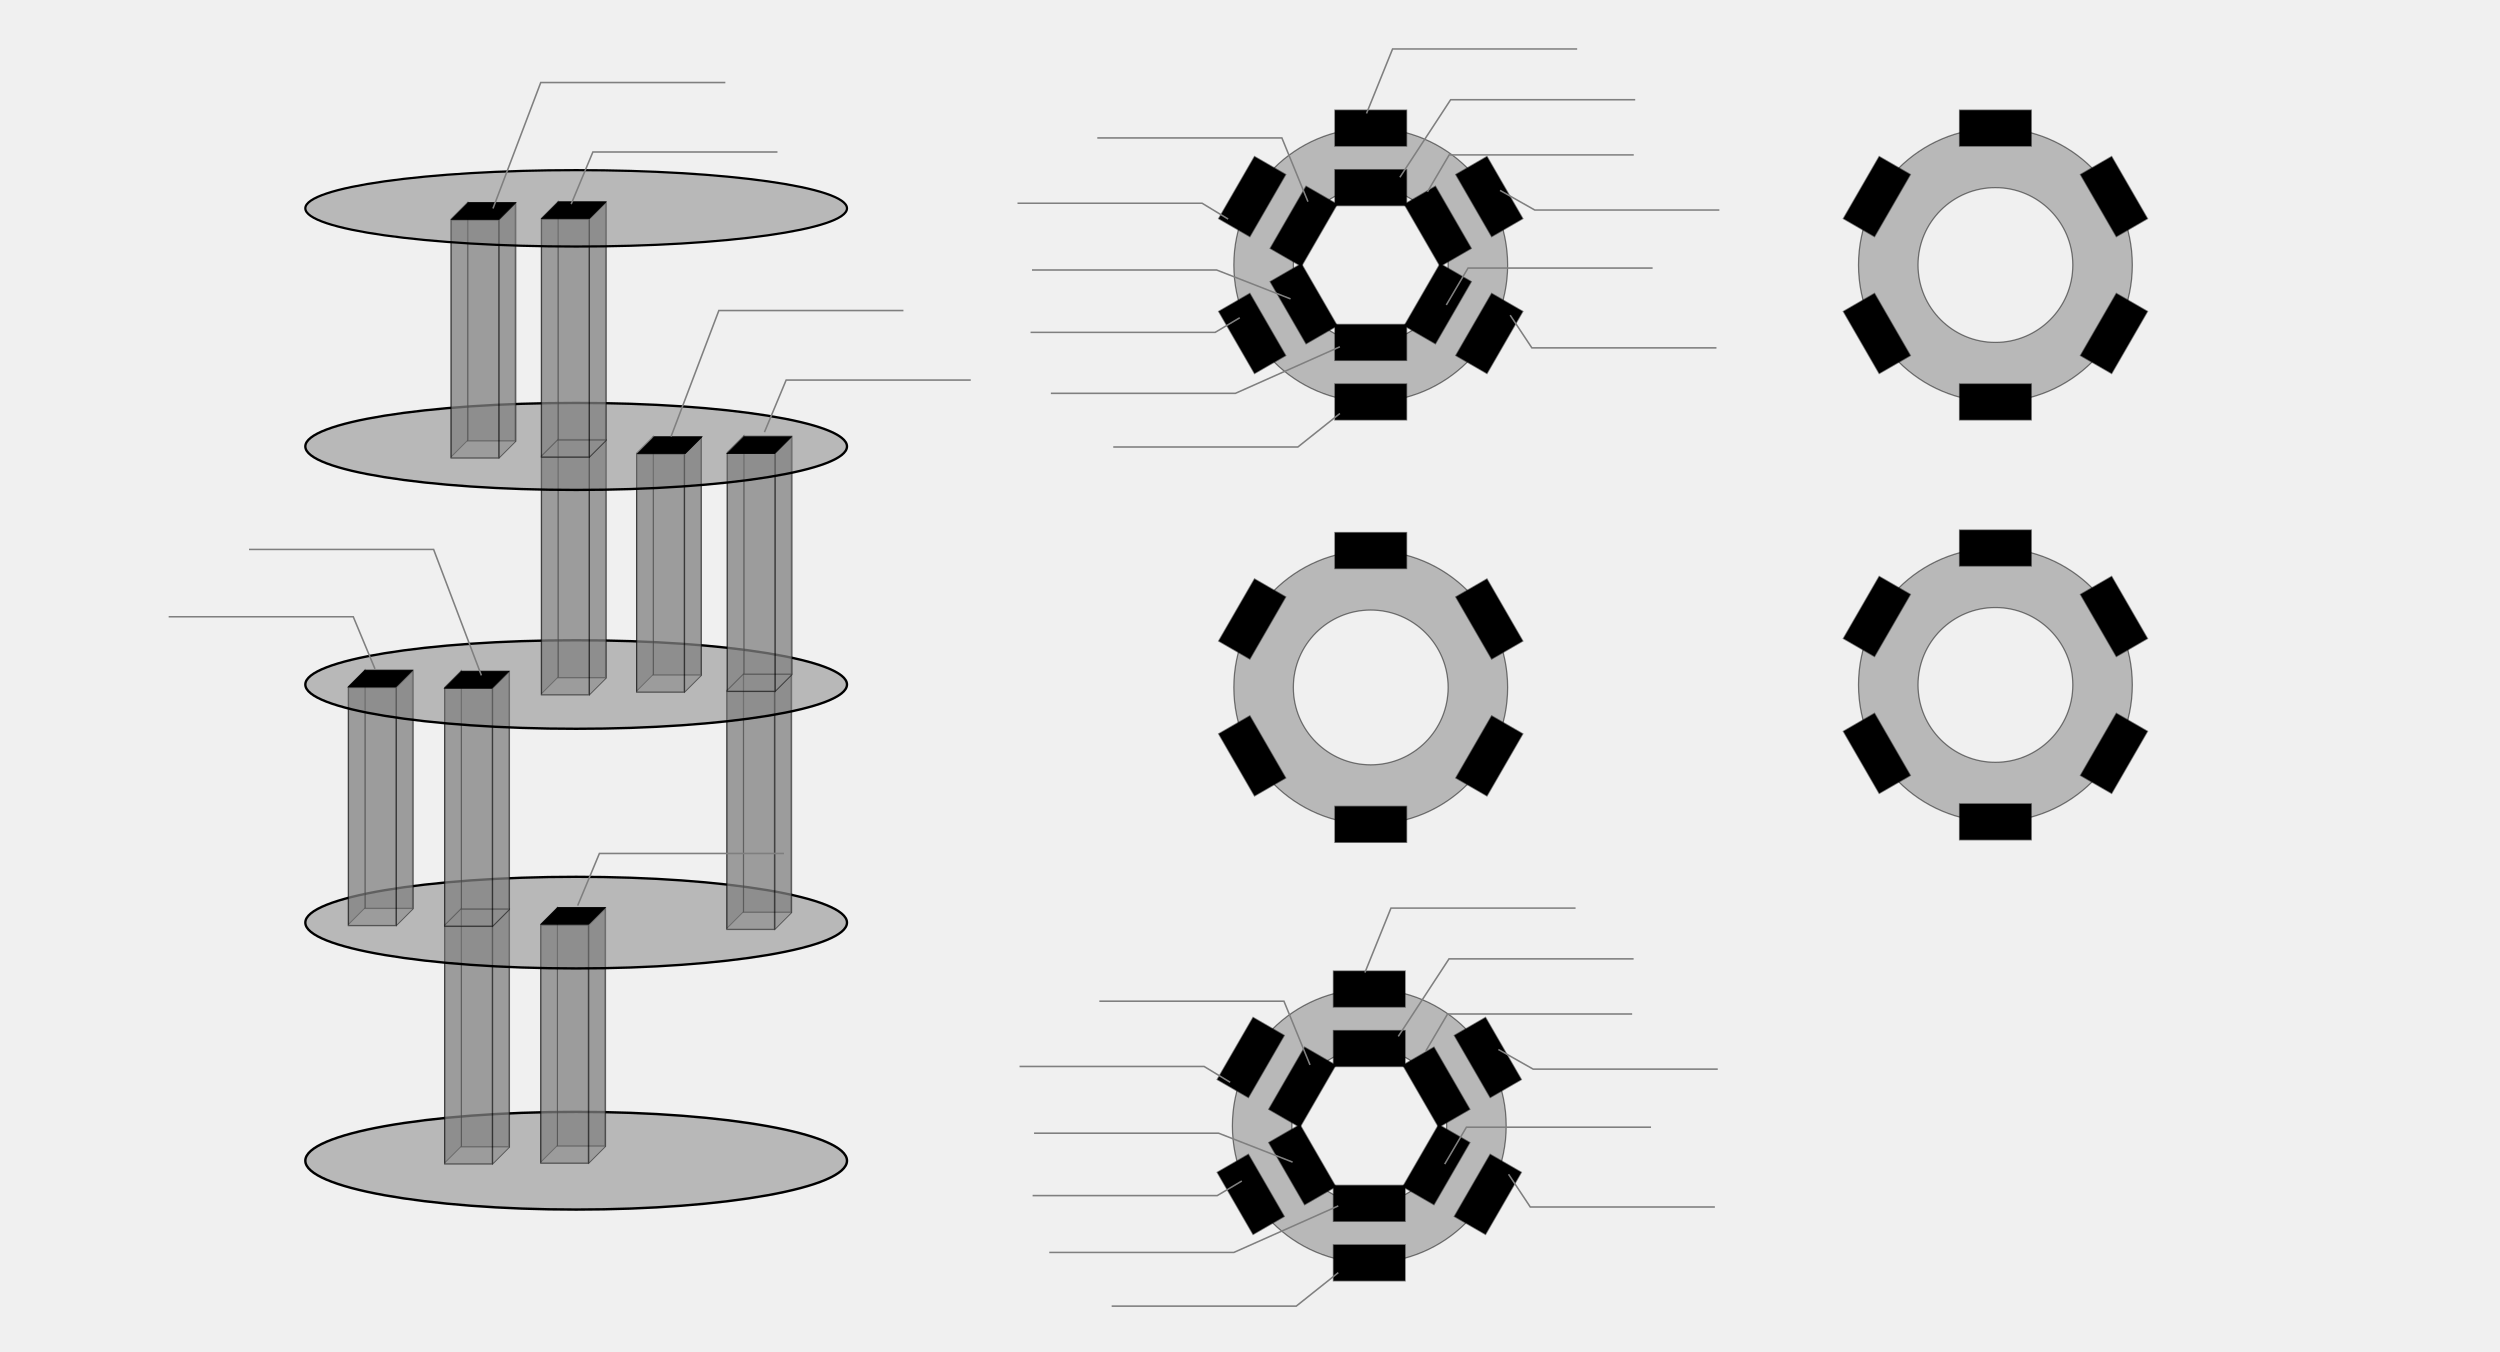
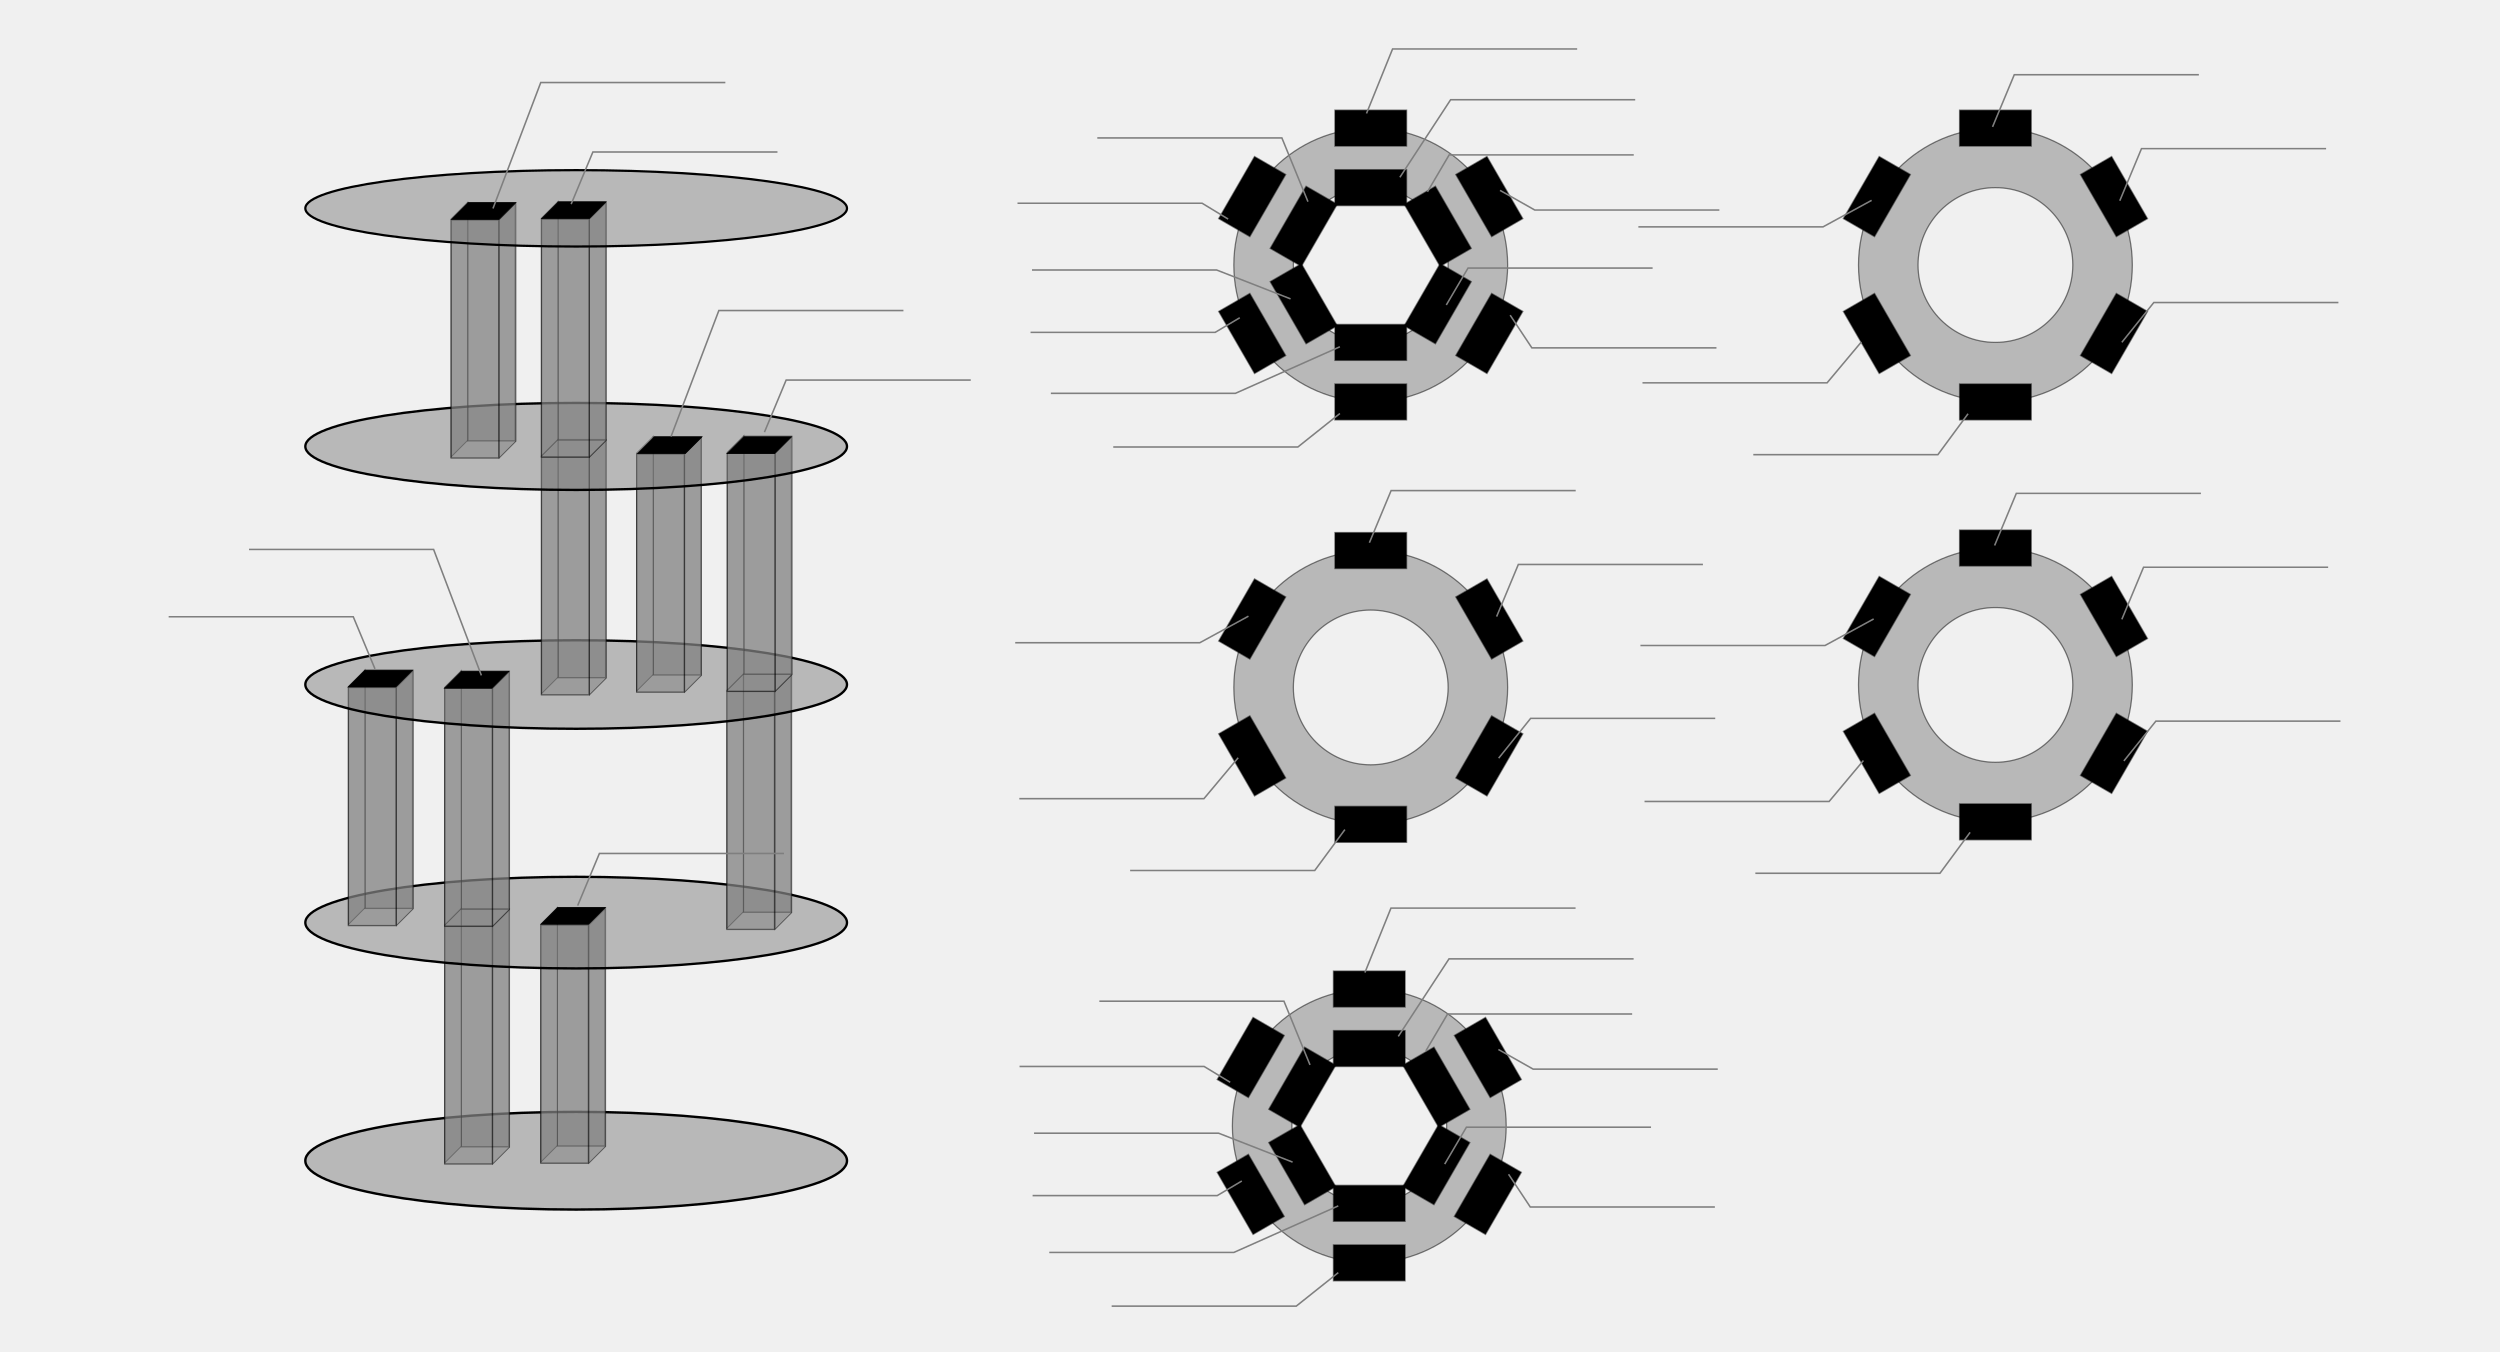
<svg xmlns="http://www.w3.org/2000/svg" viewBox="0 0 420 227" version="1.1" id="svg5">
  <defs id="defs2">
    <rect x="373.694" y="31.716" width="215.116" height="38.611" id="rect1433" />
  </defs>
-   <style>.gTextPassed .under-line {
+   <style id="style5">.gTextPassed .under-line {
  fill:none;
  fill-opacity:0.5;
  stroke:#7f7f7f;
  stroke-width:0.53;
  stroke-opacity:1;
}
.gTextPassed .text-passed {
   font-size:12px;
   fill:#ffffff;
   fill-opacity:1;
   stroke:#7f7f7f;
   stroke-width:0.53;
   stroke-opacity:1;
}</style>
  <g id="layer1" transform="scale(0.5)">
    <ellipse style="fill:#808080;fill-opacity:0.5;stroke:#000000;stroke-width:0.82;stroke-dasharray:none;stroke-opacity:1" id="path005-6" cx="193.59" cy="390" rx="91" ry="16.413" />
    <g id="g-wall-f3f1-2" style="fill:#808080;fill-opacity:0.502;stroke:#000000;stroke-opacity:0.495" transform="translate(32.50347,263.731)">
      <rect style="fill:#808080;fill-opacity:0.502;stroke:#000000;stroke-width:0.446;stroke-dasharray:none;stroke-opacity:0.495" id="rect8121-16-3-8" width="16" height="80" x="122.476" y="41.599" />
      <rect style="fill:#808080;fill-opacity:0.502;stroke:#000000;stroke-width:0.446;stroke-dasharray:none;stroke-opacity:0.495" id="rect8040-2-0-0" width="8" height="80" x="188.169" y="180.428" transform="matrix(0.7071068,-0.7071068,0,1,0,0)" />
      <rect style="fill:#808080;fill-opacity:0.502;stroke:#000000;stroke-width:0.446;stroke-dasharray:none;stroke-opacity:0.495" id="rect8040-7-51-2-0" width="8" height="80" x="165.289" y="163.913" transform="matrix(0.7071068,-0.7071068,0,1,0,0)" />
      <rect style="fill:#808080;fill-opacity:0.502;stroke:#000000;stroke-width:0.446;stroke-dasharray:none;stroke-opacity:0.495" id="rect8042-83-1-1" width="16" height="80" x="116.927" y="47.373" />
    </g>
    <g id="g-wall-f2f1" style="fill:#808080;fill-opacity:0.502;stroke:#000000;stroke-opacity:0.495" transform="translate(64.7883,263.473)">
      <rect style="fill:#808080;fill-opacity:0.502;stroke:#000000;stroke-width:0.446;stroke-dasharray:none;stroke-opacity:0.495" id="rect8121-16-3-8-0" width="16" height="80" x="122.476" y="41.599" />
      <rect style="fill:#808080;fill-opacity:0.502;stroke:#000000;stroke-width:0.446;stroke-dasharray:none;stroke-opacity:0.495" id="rect8040-2-0-0-1" width="8" height="80" x="188.169" y="180.428" transform="matrix(0.7071068,-0.7071068,0,1,0,0)" />
      <rect style="fill:#808080;fill-opacity:0.502;stroke:#000000;stroke-width:0.446;stroke-dasharray:none;stroke-opacity:0.495" id="rect8040-7-51-2-0-8" width="8" height="80" x="165.289" y="163.913" transform="matrix(0.7071068,-0.7071068,0,1,0,0)" />
      <rect style="fill:#808080;fill-opacity:0.502;stroke:#000000;stroke-width:0.446;stroke-dasharray:none;stroke-opacity:0.495" id="rect8042-83-1-1-1" width="16" height="80" x="116.927" y="47.373" />
    </g>
    <ellipse style="fill:#808080;fill-opacity:0.5;stroke:#000000;stroke-width:0.795;stroke-dasharray:none;stroke-opacity:1" id="path005-9" cx="193.59" cy="310" rx="91" ry="15.393" />
    <g id="g-wall-f3f1-1" style="fill:#808080;fill-opacity:0.502;stroke:#000000;stroke-opacity:0.495" transform="translate(32.50347,183.8845)">
      <rect style="fill:#808080;fill-opacity:0.502;stroke:#000000;stroke-width:0.446;stroke-dasharray:none;stroke-opacity:0.495" id="rect8121-1-5-4" width="16" height="80" x="122.476" y="41.599" />
      <rect style="fill:#808080;fill-opacity:0.502;stroke:#000000;stroke-width:0.446;stroke-dasharray:none;stroke-opacity:0.495" id="rect8040-4-3-7" width="8" height="80" x="188.169" y="180.428" transform="matrix(0.7071068,-0.7071068,0,1,0,0)" />
      <rect style="fill:#808080;fill-opacity:0.502;stroke:#000000;stroke-width:0.446;stroke-dasharray:none;stroke-opacity:0.495" id="rect8040-7-5-6-4" width="8" height="80" x="165.289" y="163.913" transform="matrix(0.7071068,-0.7071068,0,1,0,0)" />
      <rect style="fill:#808080;fill-opacity:0.502;stroke:#000000;stroke-width:0.446;stroke-dasharray:none;stroke-opacity:0.495" id="rect8042-8-3-8" width="16" height="80" x="116.927" y="47.373" />
    </g>
    <g id="g-wall-f3f2" style="fill:#808080;fill-opacity:0.502;stroke:#000000;stroke-opacity:0.495" transform="translate(0.1455227,183.6266)">
      <rect style="fill:#808080;fill-opacity:0.502;stroke:#000000;stroke-width:0.446;stroke-dasharray:none;stroke-opacity:0.495" id="rect8121-3-8" width="16" height="80" x="122.476" y="41.599" />
      <rect style="fill:#808080;fill-opacity:0.502;stroke:#000000;stroke-width:0.446;stroke-dasharray:none;stroke-opacity:0.495" id="rect8040-46-7" width="8" height="80" x="188.169" y="180.428" transform="matrix(0.7071068,-0.7071068,0,1,0,0)" />
      <rect style="fill:#808080;fill-opacity:0.502;stroke:#000000;stroke-width:0.446;stroke-dasharray:none;stroke-opacity:0.495" id="rect8040-7-4-9" width="8" height="80" x="165.289" y="163.913" transform="matrix(0.7071068,-0.7071068,0,1,0,0)" />
      <rect style="fill:#808080;fill-opacity:0.502;stroke:#000000;stroke-width:0.446;stroke-dasharray:none;stroke-opacity:0.495" id="rect8042-89-6" width="16" height="80" x="116.927" y="47.373" />
    </g>
    <g id="g-wall-f4f2-2" style="fill:#808080;fill-opacity:0.502;stroke:#000000;stroke-opacity:0.495" transform="translate(127.3131,184.9165)">
      <rect style="fill:#808080;fill-opacity:0.502;stroke:#000000;stroke-width:0.446;stroke-dasharray:none;stroke-opacity:0.495" id="rect8121-16-3" width="16" height="80" x="122.476" y="41.599" />
      <rect style="fill:#808080;fill-opacity:0.502;stroke:#000000;stroke-width:0.446;stroke-dasharray:none;stroke-opacity:0.495" id="rect8040-2-0" width="8" height="80" x="188.169" y="180.428" transform="matrix(0.7071068,-0.7071068,0,1,0,0)" />
      <rect style="fill:#808080;fill-opacity:0.502;stroke:#000000;stroke-width:0.446;stroke-dasharray:none;stroke-opacity:0.495" id="rect8040-7-51-2" width="8" height="80" x="165.289" y="163.913" transform="matrix(0.7071068,-0.7071068,0,1,0,0)" />
      <rect style="fill:#808080;fill-opacity:0.502;stroke:#000000;stroke-width:0.446;stroke-dasharray:none;stroke-opacity:0.495" id="rect8042-83-1" width="16" height="80" x="116.927" y="47.373" />
    </g>
    <ellipse style="fill:#808080;fill-opacity:0.5;stroke:#000000;stroke-width:0.803;stroke-dasharray:none;stroke-opacity:1" id="path005-1" cx="193.59" cy="230" rx="91" ry="14.873" />
    <g id="g-wall-f4f2-1" style="fill:#808080;fill-opacity:0.502;stroke:#000000;stroke-opacity:0.495" transform="translate(127.442,104.9411)">
      <rect style="fill:#808080;fill-opacity:0.502;stroke:#000000;stroke-width:0.446;stroke-dasharray:none;stroke-opacity:0.495" id="rect8121-1-5" width="16" height="80" x="122.476" y="41.599" />
      <rect style="fill:#808080;fill-opacity:0.502;stroke:#000000;stroke-width:0.446;stroke-dasharray:none;stroke-opacity:0.495" id="rect8040-4-3" width="8" height="80" x="188.169" y="180.428" transform="matrix(0.7071068,-0.7071068,0,1,0,0)" />
      <rect style="fill:#808080;fill-opacity:0.502;stroke:#000000;stroke-width:0.446;stroke-dasharray:none;stroke-opacity:0.495" id="rect8040-7-5-6" width="8" height="80" x="165.289" y="163.913" transform="matrix(0.7071068,-0.7071068,0,1,0,0)" />
      <rect style="fill:#808080;fill-opacity:0.502;stroke:#000000;stroke-width:0.446;stroke-dasharray:none;stroke-opacity:0.495" id="rect8042-8-3" width="16" height="80" x="116.927" y="47.373" />
    </g>
    <g id="g-wall-f4f3" style="fill:#808080;fill-opacity:0.502;stroke:#000000;stroke-opacity:0.495" transform="translate(96.99979,105.199)">
      <rect style="fill:#808080;fill-opacity:0.502;stroke:#000000;stroke-width:0.446;stroke-dasharray:none;stroke-opacity:0.495" id="rect8121-3" width="16" height="80" x="122.476" y="41.599" />
      <rect style="fill:#808080;fill-opacity:0.502;stroke:#000000;stroke-width:0.446;stroke-dasharray:none;stroke-opacity:0.495" id="rect8040-46" width="8" height="80" x="188.169" y="180.428" transform="matrix(0.7071068,-0.7071068,0,1,0,0)" />
      <rect style="fill:#808080;fill-opacity:0.502;stroke:#000000;stroke-width:0.446;stroke-dasharray:none;stroke-opacity:0.495" id="rect8040-7-4" width="8" height="80" x="165.289" y="163.913" transform="matrix(0.7071068,-0.7071068,0,1,0,0)" />
      <rect style="fill:#808080;fill-opacity:0.502;stroke:#000000;stroke-width:0.446;stroke-dasharray:none;stroke-opacity:0.495" id="rect8042-89" width="16" height="80" x="116.927" y="47.373" />
    </g>
    <g id="g-wall-f5f3-2" style="fill:#808080;fill-opacity:0.502;stroke:#000000;stroke-opacity:0.495" transform="translate(65.00962,106.102)">
      <rect style="fill:#808080;fill-opacity:0.502;stroke:#000000;stroke-width:0.446;stroke-dasharray:none;stroke-opacity:0.495" id="rect8121-16" width="16" height="80" x="122.476" y="41.599" />
      <rect style="fill:#808080;fill-opacity:0.502;stroke:#000000;stroke-width:0.446;stroke-dasharray:none;stroke-opacity:0.495" id="rect8040-2" width="8" height="80" x="188.169" y="180.428" transform="matrix(0.7071068,-0.7071068,0,1,0,0)" />
      <rect style="fill:#808080;fill-opacity:0.502;stroke:#000000;stroke-width:0.446;stroke-dasharray:none;stroke-opacity:0.495" id="rect8040-7-51" width="8" height="80" x="165.289" y="163.913" transform="matrix(0.7071068,-0.7071068,0,1,0,0)" />
      <rect style="fill:#808080;fill-opacity:0.502;stroke:#000000;stroke-width:0.446;stroke-dasharray:none;stroke-opacity:0.495" id="rect8042-83" width="16" height="80" x="116.927" y="47.373" />
    </g>
    <ellipse style="fill:#808080;fill-opacity:0.5;stroke:#000000;stroke-width:0.795;stroke-dasharray:none;stroke-opacity:1" id="path005-7" cx="193.59" cy="150" rx="91" ry="14.619" />
    <g id="g-wall-f5f4" style="fill:#808080;fill-opacity:0.502;stroke:#000000;stroke-opacity:0.495" transform="translate(34.65204,26.52822)">
      <rect style="fill:#808080;fill-opacity:0.502;stroke:#000000;stroke-width:0.446;stroke-dasharray:none;stroke-opacity:0.495" id="rect8121" width="16" height="80" x="122.476" y="41.599" />
      <rect style="fill:#808080;fill-opacity:0.502;stroke:#000000;stroke-width:0.446;stroke-dasharray:none;stroke-opacity:0.495" id="rect8040" width="8" height="80" x="188.169" y="180.428" transform="matrix(0.7071068,-0.7071068,0,1,0,0)" />
      <rect style="fill:#808080;fill-opacity:0.502;stroke:#000000;stroke-width:0.446;stroke-dasharray:none;stroke-opacity:0.495" id="rect8040-7" width="8" height="80" x="165.289" y="163.913" transform="matrix(0.7071068,-0.7071068,0,1,0,0)" />
      <rect style="fill:#808080;fill-opacity:0.502;stroke:#000000;stroke-width:0.446;stroke-dasharray:none;stroke-opacity:0.495" id="rect8042" width="16" height="80" x="116.927" y="47.373" />
    </g>
    <g id="g-wall-f5f3-1" style="fill:#808080;fill-opacity:0.502;stroke:#000000;stroke-opacity:0.495" transform="translate(65.00961,26.25555)">
      <rect style="fill:#808080;fill-opacity:0.502;stroke:#000000;stroke-width:0.446;stroke-dasharray:none;stroke-opacity:0.495" id="rect8121-1" width="16" height="80" x="122.476" y="41.599" />
      <rect style="fill:#808080;fill-opacity:0.502;stroke:#000000;stroke-width:0.446;stroke-dasharray:none;stroke-opacity:0.495" id="rect8040-4" width="8" height="80" x="188.169" y="180.428" transform="matrix(0.7071068,-0.7071068,0,1,0,0)" />
      <rect style="fill:#808080;fill-opacity:0.502;stroke:#000000;stroke-width:0.446;stroke-dasharray:none;stroke-opacity:0.495" id="rect8040-7-5" width="8" height="80" x="165.289" y="163.913" transform="matrix(0.7071068,-0.7071068,0,1,0,0)" />
      <rect style="fill:#808080;fill-opacity:0.502;stroke:#000000;stroke-width:0.446;stroke-dasharray:none;stroke-opacity:0.495" id="rect8042-8" width="16" height="80" x="116.927" y="47.373" />
    </g>
    <ellipse style="fill:#808080;fill-opacity:0.5;stroke:#000000;stroke-width:0.754;stroke-dasharray:none;stroke-opacity:1" id="path005" cx="193.59" cy="70" rx="91" ry="12.834" />
    <rect style="stroke:#000000;stroke-width:0.375;stroke-dasharray:none;stroke-opacity:1" width="16" height="8" x="225.388" y="96.257" transform="matrix(1,0,-0.7071068,0.7071068,0,0)" door="F5F4-001" class="doorColored" id="rect1723" />
    <rect style="stroke:#000000;stroke-width:0.375;stroke-dasharray:none;stroke-opacity:1" width="16" height="8" x="255.441" y="95.905" transform="matrix(1,0,-0.7071068,0.7071068,0,0)" door="F5F3-001" class="doorColored" id="rect1725" />
    <rect style="stroke:#000000;stroke-width:0.375;stroke-dasharray:none;stroke-opacity:1" width="16" height="8" x="366.632" y="207.548" transform="matrix(1,0,-0.7071068,0.7071068,0,0)" door="F4F3-001" class="doorColored" id="rect1727" />
    <rect style="stroke:#000000;stroke-width:0.375;stroke-dasharray:none;stroke-opacity:1" width="16" height="8" x="396.688" y="207.548" transform="matrix(1,0,-0.7071068,0.7071068,0,0)" class="doorColored" door="F4F2-001" id="rect1729" />
    <rect style="stroke:#000000;stroke-width:0.375;stroke-dasharray:none;stroke-opacity:1" width="16" height="8" x="347.819" y="318.461" transform="matrix(1,0,-0.7071068,0.7071068,0,0)" door="F3F2-001" class="doorColored" id="rect1731" />
    <rect style="stroke:#000000;stroke-width:0.375;stroke-dasharray:none;stroke-opacity:1" width="16" height="8" x="380.564" y="319.009" transform="matrix(1,0,-0.7071068,0.7071068,0,0)" door="F3F1-001" class="doorColored" id="rect1733" />
    <rect style="stroke:#000000;stroke-width:0.375;stroke-dasharray:none;stroke-opacity:1" width="16" height="8" x="492.308" y="431.199" transform="matrix(1,0,-0.7071068,0.7071068,0,0)" door="F2F1-001" class="doorColored" id="rect1735" />
    <g id="g1224" transform="matrix(2,0,0,2,460.569,89.04692)">
      <path id="path356" style="fill:#808080;fill-opacity:0.502;stroke:#000000;stroke-width:0.212;stroke-opacity:0.495" d="M -2.1503255e-4,-23 A 23,23 0 0 0 -23,1.8823437e-4 23,23 0 0 0 -2.1503255e-4,23 23,23 0 0 0 23,1.8823437e-4 23,23 0 0 0 -2.1503255e-4,-23 Z m 0,10 A 13,13 0 0 1 13,1.8823437e-4 13,13 0 0 1 -2.1503255e-4,13 13,13 0 0 1 -13,1.8823437e-4 13,13 0 0 1 -2.1503255e-4,-13 Z" />
      <rect style="stroke:#000000;stroke-width:0.265;stroke-opacity:0.495" width="12" height="6" x="-6" y="20" door="F5-O-000" class="doorColored" id="rect1738" />
      <rect style="stroke:#000000;stroke-width:0.265;stroke-opacity:0.495" width="12" height="6" x="-6" y="10" door="F5-I-000" class="doorColored" id="rect1740" />
      <rect style="stroke:#000000;stroke-width:0.265;stroke-opacity:0.495" width="12" height="6" x="-6" y="20" transform="rotate(60)" door="F5-O-300" class="doorColored" id="rect1742" />
      <rect style="stroke:#000000;stroke-width:0.265;stroke-opacity:0.495" width="12" height="6" x="-6" y="10" transform="rotate(60)" door="F5-I-300" class="doorColored" id="rect1744" />
      <rect style="stroke:#000000;stroke-width:0.265;stroke-opacity:0.495" width="12" height="6" x="-6" y="20" transform="rotate(120)" door="F5-O-240" class="doorColored" id="rect1746" />
      <rect style="stroke:#000000;stroke-width:0.265;stroke-opacity:0.495" width="12" height="6" x="-6" y="10" transform="rotate(120)" door="F5-I-240" class="doorColored" id="rect1748" />
      <rect style="stroke:#000000;stroke-width:0.265;stroke-opacity:0.495" width="12" height="6" x="-6" y="20" transform="scale(-1)" door="F5-O-180" class="doorColored" id="rect1750" />
      <rect style="stroke:#000000;stroke-width:0.265;stroke-opacity:0.495" width="12" height="6" x="-6" y="10" transform="scale(-1)" door="F5-I-180" class="doorColored" id="rect1752" />
      <rect style="stroke:#000000;stroke-width:0.265;stroke-opacity:0.495" width="12" height="6" x="-6" y="20" transform="rotate(-120)" door="F5-O-120" class="doorColored" id="rect1754" />
      <rect style="stroke:#000000;stroke-width:0.265;stroke-opacity:0.495" width="12" height="6" x="-6" y="10" transform="rotate(-120)" door="F5-I-120" class="doorColored" id="rect1756" />
      <rect style="stroke:#000000;stroke-width:0.265;stroke-opacity:0.495" width="12" height="6" x="-6" y="20" transform="rotate(-60)" door="F5-O-060" class="doorColored" id="rect1758" />
      <rect style="stroke:#000000;stroke-width:0.265;stroke-opacity:0.495" width="12" height="6" x="-6" y="10" transform="rotate(-60)" door="F5-I-060" class="doorColored" id="rect1760" />
    </g>
    <g id="g1224-3" transform="matrix(2,0,0,2,670.4599,89.04691)">
      <path id="path356-0" style="fill:#808080;fill-opacity:0.502;stroke:#000000;stroke-width:0.212;stroke-opacity:0.495" d="M 7.2591146e-5,-23 A 23,23 0 0 0 -23,1.8873437e-4 23,23 0 0 0 7.2591146e-5,23 23,23 0 0 0 23,1.8873437e-4 23,23 0 0 0 7.2591146e-5,-23 Z m 0,10 A 13,13 0 0 1 13,1.8873437e-4 13,13 0 0 1 7.2591146e-5,13 13,13 0 0 1 -13,1.8873437e-4 13,13 0 0 1 7.2591146e-5,-13 Z" />
      <rect style="stroke:#000000;stroke-width:0.265;stroke-opacity:0.495" width="12" height="6" x="-6" y="20" door="F4-O-000" class="doorColored" id="rect1764" />
      <rect style="stroke:#000000;stroke-width:0.265;stroke-opacity:0.495" width="12" height="6" x="-6" y="20" transform="rotate(60)" door="F4-O-300" class="doorColored" id="rect1766" />
      <rect style="stroke:#000000;stroke-width:0.265;stroke-opacity:0.495" width="12" height="6" x="-6" y="20" transform="rotate(120)" door="F4-O-240" class="doorColored" id="rect1768" />
      <rect style="stroke:#000000;stroke-width:0.265;stroke-opacity:0.495" width="12" height="6" x="-6" y="20" transform="scale(-1)" door="F4-O-180" class="doorColored" id="rect1770" />
      <rect style="stroke:#000000;stroke-width:0.265;stroke-opacity:0.495" width="12" height="6" x="-6" y="20" transform="rotate(-120)" door="F4-O-120" class="doorColored" id="rect1772" />
      <rect style="stroke:#000000;stroke-width:0.265;stroke-opacity:0.495" width="12" height="6" x="-6" y="20" transform="rotate(-60)" door="F4-O-060" class="doorColored" id="rect1774" />
    </g>
    <g id="g1224-0" transform="matrix(2,0,0,2,460.569,230.9799)">
      <path id="path356-5" style="fill:#808080;fill-opacity:0.502;stroke:#000000;stroke-width:0.212;stroke-opacity:0.495" d="M -2.1503255e-4,-23 A 23,23 0 0 0 -23,-1.0541667e-4 23,23 0 0 0 -2.1503255e-4,23 23,23 0 0 0 23,-1.0541667e-4 23,23 0 0 0 -2.1503255e-4,-23 Z m 0,10 A 13,13 0 0 1 13,-1.0541667e-4 13,13 0 0 1 -2.1503255e-4,13 13,13 0 0 1 -13,-1.0541667e-4 13,13 0 0 1 -2.1503255e-4,-13 Z" />
      <rect style="stroke:#000000;stroke-width:0.265;stroke-opacity:0.495" width="12" height="6" x="-6" y="20" door="F3-O-000" class="doorColored" id="rect1190" />
      <rect style="stroke:#000000;stroke-width:0.265;stroke-opacity:0.495" width="12" height="6" x="-6" y="20" transform="rotate(60)" door="F3-O-300" class="doorColored" id="rect1192" />
      <rect style="stroke:#000000;stroke-width:0.265;stroke-opacity:0.495" width="12" height="6" x="-6" y="20" transform="rotate(120)" door="F3-O-240" class="doorColored" id="rect1194" />
      <rect style="stroke:#000000;stroke-width:0.265;stroke-opacity:0.495" width="12" height="6" x="-6" y="20" transform="scale(-1)" door="F3-O-180" class="doorColored" id="rect1196" />
      <rect style="stroke:#000000;stroke-width:0.265;stroke-opacity:0.495" width="12" height="6" x="-6" y="20" transform="rotate(-120)" door="F3-O-120" class="doorColored" id="rect1198" />
      <rect style="stroke:#000000;stroke-width:0.265;stroke-opacity:0.495" width="12" height="6" x="-6" y="20" transform="rotate(-60)" door="F3-O-060" class="doorColored" id="rect1200" />
    </g>
    <g id="g1224-8" transform="matrix(2,0,0,2,670.4599,230.1324)">
      <path id="path356-7" style="fill:#808080;fill-opacity:0.502;stroke:#000000;stroke-width:0.212;stroke-opacity:0.495" d="M 7.2591146e-5,-23 A 23,23 0 0 0 -23,-8.7161458e-5 23,23 0 0 0 7.2591146e-5,23 23,23 0 0 0 23,-8.7161458e-5 23,23 0 0 0 7.2591146e-5,-23 Z m 0,10 A 13,13 0 0 1 13,-8.7161458e-5 13,13 0 0 1 7.2591146e-5,13 13,13 0 0 1 -13,-8.7161458e-5 13,13 0 0 1 7.2591146e-5,-13 Z" />
      <rect style="stroke:#000000;stroke-width:0.265;stroke-opacity:0.495" width="12" height="6" x="-6" y="20" door="F2-O-000" class="doorColored" id="rect1204" />
      <rect style="stroke:#000000;stroke-width:0.265;stroke-opacity:0.495" width="12" height="6" x="-6" y="20" transform="rotate(60)" door="F2-O-300" class="doorColored" id="rect1206" />
      <rect style="stroke:#000000;stroke-width:0.265;stroke-opacity:0.495" width="12" height="6" x="-6" y="20" transform="rotate(120)" door="F2-O-240" class="doorColored" id="rect1208" />
      <rect style="stroke:#000000;stroke-width:0.265;stroke-opacity:0.495" width="12" height="6" x="-6" y="20" transform="scale(-1)" door="F2-O-180" class="doorColored" id="rect1210" />
      <rect style="stroke:#000000;stroke-width:0.265;stroke-opacity:0.495" width="12" height="6" x="-6" y="20" transform="rotate(-120)" door="F2-O-120" class="doorColored" id="rect1212" />
      <rect style="stroke:#000000;stroke-width:0.265;stroke-opacity:0.495" width="12" height="6" x="-6" y="20" transform="rotate(-60)" class="doorColored" door="F2-O-060" id="rect1214" />
    </g>
    <g id="g1224-9" transform="matrix(2,0,0,2,460.0815,378.3125)">
      <path id="path356-3" style="fill:#808080;fill-opacity:0.502;stroke:#000000;stroke-width:0.212;stroke-opacity:0.495" d="M -2.1503255e-4,-23 A 23,23 0 0 0 -23,1.2717448e-4 23,23 0 0 0 -2.1503255e-4,23 23,23 0 0 0 23,1.2717448e-4 23,23 0 0 0 -2.1503255e-4,-23 Z m 0,10 A 13,13 0 0 1 13,1.2717448e-4 13,13 0 0 1 -2.1503255e-4,13 13,13 0 0 1 -13,1.2717448e-4 13,13 0 0 1 -2.1503255e-4,-13 Z" />
      <rect style="stroke:#000000;stroke-width:0.265;stroke-opacity:0.495" width="12" height="6" x="-6" y="20" door="F1-O-000" class="doorColored" id="rect1218" />
      <rect style="stroke:#000000;stroke-width:0.265;stroke-opacity:0.495" width="12" height="6" x="-6" y="10" door="F1-I-000" class="doorColored" id="rect1220" />
      <rect style="stroke:#000000;stroke-width:0.265;stroke-opacity:0.495" width="12" height="6" x="-6" y="20" transform="rotate(60)" door="F1-O-300" class="doorColored" id="rect1222" />
      <rect style="stroke:#000000;stroke-width:0.265;stroke-opacity:0.495" width="12" height="6" x="-6" y="10" transform="rotate(60)" door="F1-I-300" class="doorColored" id="rect1224" />
      <rect style="stroke:#000000;stroke-width:0.265;stroke-opacity:0.495" width="12" height="6" x="-6" y="20" transform="rotate(120)" door="F1-O-240" class="doorColored" id="rect1226" />
      <rect style="stroke:#000000;stroke-width:0.265;stroke-opacity:0.495" width="12" height="6" x="-6" y="10" transform="rotate(120)" door="F1-I-240" class="doorColored" id="rect1228" />
      <rect style="stroke:#000000;stroke-width:0.265;stroke-opacity:0.495" width="12" height="6" x="-6" y="20" transform="scale(-1)" door="F1-O-180" class="doorColored" id="rect1230" />
      <rect style="stroke:#000000;stroke-width:0.265;stroke-opacity:0.495" width="12" height="6" x="-6" y="10" transform="scale(-1)" door="F1-I-180" class="doorColored" id="rect1232" />
      <rect style="stroke:#000000;stroke-width:0.265;stroke-opacity:0.495" width="12" height="6" x="-6" y="20" transform="rotate(-120)" door="F1-O-120" class="doorColored" id="rect1234" />
      <rect style="stroke:#000000;stroke-width:0.265;stroke-opacity:0.495" width="12" height="6" x="-6" y="10" transform="rotate(-120)" door="F1-I-120" class="doorColored" id="rect1236" />
      <rect style="stroke:#000000;stroke-width:0.265;stroke-opacity:0.495" width="12" height="6" x="-6" y="20" transform="rotate(-60)" door="F1-O-060" class="doorColored" id="rect1238" />
      <rect style="stroke:#000000;stroke-width:0.265;stroke-opacity:0.495" width="12" height="6" x="-6" y="10" transform="rotate(-60)" door="F1-I-060" class="doorColored" id="rect1240" />
    </g>
    <g class="gTextPassed" door="F5F3-001" id="g1813" transform="translate(30.64709,0.7296925)">
      <path class="under-line" d="m 161.262,67.861 7.297,-17.513 h 62.024" id="path1807" />
      <text xml:space="preserve" x="170.018" y="45.971" class="text-passed" id="text1811">
        <tspan style="stroke-width:0.53" x="170.018" y="45.971" id="tspan1809" />
      </text>
    </g>
+     <g class="gTextPassed" door="F3-O-180" id="g534" transform="translate(298.8522,114.4928)">
+       <path class="under-line" d="m 161.262,67.861 7.297,-17.513 h 62.024" id="path528" />
+       <text xml:space="preserve" x="170.018" y="45.971" class="text-passed" id="text532">
+         <tspan style="stroke-width:0.53" x="170.018" y="45.971" id="tspan530" />
+       </text>
+     </g>
+     <g class="gTextPassed" door="F3-O-120" id="g542" transform="translate(341.5995,139.3138)">
+       <path class="under-line" d="m 161.262,67.861 7.297,-17.513 h 62.024" id="path536" />
+       <text xml:space="preserve" x="170.018" y="45.971" class="text-passed" id="text540">
+         <tspan style="stroke-width:0.53" x="170.018" y="45.971" id="tspan538" />
+       </text>
+     </g>
+     <g class="gTextPassed" door="F3-O-060" id="g550" transform="translate(345.7364,191.0243)">
+       <path class="under-line" d="m 157.815,63.725 10.744,-13.376 h 62.024" id="path544" />
+       <text xml:space="preserve" x="170.018" y="45.971" class="text-passed" id="text548">
+         <tspan style="stroke-width:0.53" x="170.018" y="45.971" id="tspan546" />
+       </text>
+     </g>
    <g transform="translate(13.13447,-22.62047)" class="gTextPassed" door="F5F4-001" id="g1821">
      <path class="under-line" d="m 152.506,92.671 16.053,-42.322 h 62.024" id="path1815" />
      <text xml:space="preserve" x="170.018" y="45.971" class="text-passed" id="text1819">
        <tspan style="stroke-width:0.53" x="170.018" y="45.971" id="tspan1817" />
      </text>
    </g>
    <g transform="translate(347.1234,20.22131)" class="gTextPassed" door="F5-O-120" id="g436">
      <path class="under-line" d="m 156.874,43.74 11.685,6.609 h 62.024" id="path430" />
      <text xml:space="preserve" x="170.018" y="45.971" class="text-passed" id="text434">
        <tspan style="stroke-width:0.53" x="170.018" y="45.971" id="tspan432" />
      </text>
    </g>
    <g transform="translate(318.359,1.695129)" class="gTextPassed" door="F5-I-120" id="g813">
      <path class="under-line" d="m 161.262,62.754 7.297,-12.405 h 62.024" id="path807" />
      <text xml:space="preserve" x="170.018" y="45.971" class="text-passed" id="text811">
        <tspan style="stroke-width:0.53" x="170.018" y="45.971" id="tspan809" />
      </text>
    </g>
    <g transform="translate(318.8466,-16.83106)" class="gTextPassed" door="F5-I-180" id="g870">
      <path class="under-line" d="m 151.511,76.404 17.048,-26.056 h 62.024" id="path864" />
      <text xml:space="preserve" x="170.018" y="45.971" class="text-passed" id="text868">
        <tspan style="stroke-width:0.53" x="170.018" y="45.971" id="tspan866" />
      </text>
    </g>
    <g transform="translate(299.3453,-33.89465)" class="gTextPassed" door="F5-O-180" id="g1045">
      <path class="under-line" d="m 159.799,72.017 8.76,-21.668 h 62.024" id="path1039" />
      <text xml:space="preserve" x="170.018" y="45.971" class="text-passed" id="text1043">
        <tspan style="stroke-width:0.53" x="170.018" y="45.971" id="tspan1041" />
      </text>
    </g>
    <g transform="translate(324.697,39.72256)" class="gTextPassed" door="F5-I-060" id="g591">
      <path class="under-line" d="m 161.262,62.754 7.297,-12.405 h 62.024" id="path585" />
      <text xml:space="preserve" x="170.018" y="45.971" class="text-passed" id="text589">
        <tspan style="stroke-width:0.53" x="170.018" y="45.971" id="tspan587" />
      </text>
    </g>
    <g transform="translate(346.1483,66.53678)" class="gTextPassed" door="F5-O-060" id="g599">
      <path class="under-line" d="m 161.262,39.352 7.297,10.997 h 62.024" id="path593" />
      <text xml:space="preserve" x="170.018" y="45.971" class="text-passed" id="text597">
        <tspan style="stroke-width:0.53" x="170.018" y="45.971" id="tspan595" />
      </text>
    </g>
    <g transform="translate(-68.59109,134.2634)" class="gTextPassed" door="F3F1-001" id="g754">
      <path class="under-line" d="M 230.335,92.671 214.282,50.349 h -62.024" id="path748" />
      <text xml:space="preserve" x="156.154" y="45.971" class="text-passed" id="text752">
        <tspan style="stroke-width:0.53" x="156.154" y="45.971" id="tspan750" />
      </text>
    </g>
    <g transform="translate(72.96925,53.99724)" class="gTextPassed" door="F4F3-001" id="g575">
      <path class="under-line" d="m 152.506,92.671 16.053,-42.322 h 62.024" id="path569" />
      <text xml:space="preserve" x="170.018" y="45.971" class="text-passed" id="text573">
        <tspan style="stroke-width:0.53" x="170.018" y="45.971" id="tspan571" />
      </text>
    </g>
    <g transform="translate(95.58972,77.3474)" door="F4F2-001" class="gTextPassed" id="g1826">
      <path class="under-line" d="m 161.262,67.861 7.297,-17.513 h 62.024" id="path932" />
      <text xml:space="preserve" x="170.018" y="45.971" class="text-passed" id="text936">
        <tspan style="stroke-width:0.53" x="170.018" y="45.971" id="tspan934" />
      </text>
    </g>
    <g transform="translate(32.83616,236.4204)" door="F2F1-001" class="gTextPassed" id="g929">
      <path class="under-line" d="m 161.262,67.861 7.297,-17.513 h 62.024" id="path923" />
      <text xml:space="preserve" x="170.018" y="45.971" class="text-passed" id="text927">
        <tspan style="stroke-width:0.53" x="170.018" y="45.971" id="tspan925" />
      </text>
    </g>
    <g transform="translate(-104.346,156.8839)" door="F3F2-001" class="gTextPassed" id="g583">
      <path class="under-line" d="m 230.338,67.861 -7.297,-17.513 h -62.024" id="path577" />
      <text xml:space="preserve" x="170.018" y="45.971" class="text-passed" id="text581">
        <tspan style="stroke-width:0.53" x="170.018" y="45.971" id="tspan579" />
      </text>
    </g>
    <g transform="translate(187.6852,-3.513874)" door="F5-I-240" class="gTextPassed" id="g1225">
      <path class="under-line" d="m 251.79,71.274 -8.76,-21.413 h -62.024" id="path1218" />
      <text xml:space="preserve" x="170.018" y="45.971" class="text-passed" id="text1222">
        <tspan style="stroke-width:0.53" x="170.018" y="45.971" id="tspan1220" />
      </text>
    </g>
+     <g transform="translate(160.1062,166.0966)" door="F3-O-240" class="gTextPassed" id="g822">
+       <path class="under-line" d="m 259.374,40.937 -16.344,8.924 h -62.024" id="path816" />
+       <text xml:space="preserve" x="170.018" y="45.971" class="text-passed" id="text820">
+         <tspan style="stroke-width:0.53" x="170.018" y="45.971" id="tspan818" />
+       </text>
+     </g>
+     <g transform="translate(184.9273,241.2491)" door="F3-O-000" class="gTextPassed" id="g1102">
+       <path class="under-line" d="M 266.958,37.49 256.82,51.24 H 194.796" id="path1096" />
+       <text xml:space="preserve" x="170.018" y="45.971" class="text-passed" id="text1100">
+         <tspan style="stroke-width:0.53" x="170.018" y="45.971" id="tspan1098" />
+       </text>
+     </g>
+     <g transform="translate(161.4852,218.4965)" door="F3-O-300" class="gTextPassed" id="g830">
+       <path class="under-line" d="M 254.548,36.111 243.03,49.861 H 181.006" id="path824" />
+       <text xml:space="preserve" x="170.018" y="45.971" class="text-passed" id="text828">
+         <tspan style="stroke-width:0.53" x="170.018" y="45.971" id="tspan826" />
+       </text>
+     </g>
+     <g class="gTextPassed" door="F2-O-180" id="g534-0" transform="translate(508.9254,115.4219)">
+       <path class="under-line" d="m 161.262,67.861 7.297,-17.513 h 62.024" id="path528-0" style="fill:none;fill-opacity:0.5;stroke:#7f7f7f;stroke-width:0.53;stroke-opacity:1" />
+       <text xml:space="preserve" x="170.018" y="45.971" class="text-passed" id="text532-5" style="font-size:12px;fill:#ffffff;fill-opacity:1;stroke:#7f7f7f;stroke-width:0.53;stroke-opacity:1">
+         <tspan style="stroke-width:0.53" x="170.018" y="45.971" id="tspan530-1" />
+       </text>
+     </g>
+     <g class="gTextPassed" door="F2-O-120" id="g542-8" transform="translate(551.6727,140.243)">
+       <path class="under-line" d="m 161.262,67.861 7.297,-17.513 h 62.024" id="path536-3" style="fill:none;fill-opacity:0.5;stroke:#7f7f7f;stroke-width:0.53;stroke-opacity:1" />
+       <text xml:space="preserve" x="170.018" y="45.971" class="text-passed" id="text540-6" style="font-size:12px;fill:#ffffff;fill-opacity:1;stroke:#7f7f7f;stroke-width:0.53;stroke-opacity:1">
+         <tspan style="stroke-width:0.53" x="170.018" y="45.971" id="tspan538-5" />
+       </text>
+     </g>
+     <g class="gTextPassed" door="F2-O-060" id="g550-6" transform="translate(555.8096,191.9535)">
+       <path class="under-line" d="m 157.815,63.725 10.744,-13.376 h 62.024" id="path544-7" style="fill:none;fill-opacity:0.5;stroke:#7f7f7f;stroke-width:0.53;stroke-opacity:1" />
+       <text xml:space="preserve" x="170.018" y="45.971" class="text-passed" id="text548-3" style="font-size:12px;fill:#ffffff;fill-opacity:1;stroke:#7f7f7f;stroke-width:0.53;stroke-opacity:1">
+         <tspan style="stroke-width:0.53" x="170.018" y="45.971" id="tspan546-0" />
+       </text>
+     </g>
+     <g transform="translate(370.1794,167.0257)" door="F2-O-240" class="gTextPassed" id="g822-8">
+       <path class="under-line" d="m 259.374,40.937 -16.344,8.924 h -62.024" id="path816-3" style="fill:none;fill-opacity:0.5;stroke:#7f7f7f;stroke-width:0.53;stroke-opacity:1" />
+       <text xml:space="preserve" x="170.018" y="45.971" class="text-passed" id="text820-1" style="font-size:12px;fill:#ffffff;fill-opacity:1;stroke:#7f7f7f;stroke-width:0.53;stroke-opacity:1">
+         <tspan style="stroke-width:0.53" x="170.018" y="45.971" id="tspan818-4" />
+       </text>
+     </g>
+     <g transform="translate(395.0005,242.1783)" door="F2-O-000" class="gTextPassed" id="g1102-3">
+       <path class="under-line" d="M 266.958,37.49 256.82,51.24 H 194.796" id="path1096-7" style="fill:none;fill-opacity:0.5;stroke:#7f7f7f;stroke-width:0.53;stroke-opacity:1" />
+       <text xml:space="preserve" x="170.018" y="45.971" class="text-passed" id="text1100-3" style="font-size:12px;fill:#ffffff;fill-opacity:1;stroke:#7f7f7f;stroke-width:0.53;stroke-opacity:1">
+         <tspan style="stroke-width:0.53" x="170.018" y="45.971" id="tspan1098-5" />
+       </text>
+     </g>
+     <g transform="translate(371.5584,219.4256)" door="F2-O-300" class="gTextPassed" id="g830-8">
+       <path class="under-line" d="M 254.548,36.111 243.03,49.861 H 181.006" id="path824-6" style="fill:none;fill-opacity:0.5;stroke:#7f7f7f;stroke-width:0.53;stroke-opacity:1" />
+       <text xml:space="preserve" x="170.018" y="45.971" class="text-passed" id="text828-4" style="font-size:12px;fill:#ffffff;fill-opacity:1;stroke:#7f7f7f;stroke-width:0.53;stroke-opacity:1">
+         <tspan style="stroke-width:0.53" x="170.018" y="45.971" id="tspan826-1" />
+       </text>
+     </g>
    <g transform="translate(180.8597,17.9375)" door="F5-O-240" class="gTextPassed" id="g1233">
      <path class="under-line" d="m 231.801,55.673 -8.76,-5.324 h -62.024" id="path1227" />
      <text xml:space="preserve" x="170.018" y="45.971" class="text-passed" id="text1231">
        <tspan style="stroke-width:0.53" x="170.018" y="45.971" id="tspan1229" />
      </text>
    </g>
    <g transform="translate(185.735,40.36393)" door="F5-I-300" class="gTextPassed" id="g1420">
      <path class="under-line" d="M 247.889,60.061 223.041,50.349 H 161.017" id="path1414" />
      <text xml:space="preserve" x="170.018" y="45.971" class="text-passed" id="text1418">
        <tspan style="stroke-width:0.53" x="170.018" y="45.971" id="tspan1416" />
      </text>
    </g>
    <g transform="translate(180.3722,62.30284)" door="F5-O-300" class="gTextPassed" id="g1428">
      <path class="under-line" d="m 236.189,44.46 -8.272,4.914 h -62.024" id="path1422" />
      <text xml:space="preserve" x="170.018" y="45.971" class="text-passed" id="text1426">
        <tspan style="stroke-width:0.53" x="170.018" y="45.971" id="tspan1424" />
      </text>
    </g>
    <g transform="translate(187.1976,82.77915)" door="F5-I-000" class="gTextPassed" id="g1623">
      <path class="under-line" d="M 263.003,33.734 227.917,49.374 h -62.024" id="path1617" />
      <text xml:space="preserve" x="170.018" y="45.971" class="text-passed" id="text1621">
        <tspan style="stroke-width:0.53" x="170.018" y="45.971" id="tspan1619" />
      </text>
    </g>
    <g transform="translate(208.1615,100.8178)" door="F5-O-000" class="gTextPassed" id="g1822">
      <path class="under-line" d="M 242.039,38.122 227.917,49.374 H 165.893" id="path1816" />
      <text xml:space="preserve" x="170.018" y="45.971" class="text-passed" id="text1820">
        <tspan style="stroke-width:0.53" x="170.018" y="45.971" id="tspan1818" />
      </text>
    </g>
    <g transform="translate(346.5861,308.8848)" class="gTextPassed" door="F1-O-120" id="g436-4">
      <path class="under-line" d="m 156.874,43.74 11.685,6.609 h 62.024" id="path430-7" />
      <text xml:space="preserve" x="170.018" y="45.971" class="text-passed" id="text434-1">
        <tspan style="stroke-width:0.53" x="170.018" y="45.971" id="tspan432-7" />
      </text>
    </g>
    <g transform="translate(317.8217,290.3586)" class="gTextPassed" door="F1-I-120" id="g813-1">
      <path class="under-line" d="m 161.262,62.754 7.297,-12.405 h 62.024" id="path807-8" />
      <text xml:space="preserve" x="170.018" y="45.971" class="text-passed" id="text811-7">
        <tspan style="stroke-width:0.53" x="170.018" y="45.971" id="tspan809-9" />
      </text>
    </g>
    <g transform="translate(318.3093,271.8324)" class="gTextPassed" door="F1-I-180" id="g870-9">
      <path class="under-line" d="m 151.511,76.404 17.048,-26.056 h 62.024" id="path864-6" />
      <text xml:space="preserve" x="170.018" y="45.971" class="text-passed" id="text868-5">
        <tspan style="stroke-width:0.53" x="170.018" y="45.971" id="tspan866-5" />
      </text>
    </g>
    <g transform="translate(298.808,254.7688)" class="gTextPassed" door="F1-O-180" id="g1045-0">
      <path class="under-line" d="m 159.799,72.017 8.76,-21.668 h 62.024" id="path1039-8" />
      <text xml:space="preserve" x="170.018" y="45.971" class="text-passed" id="text1043-4">
        <tspan style="stroke-width:0.53" x="170.018" y="45.971" id="tspan1041-5" />
      </text>
    </g>
    <g transform="translate(324.1596,328.386)" class="gTextPassed" door="F1-I-060" id="g591-9">
      <path class="under-line" d="m 161.262,62.754 7.297,-12.405 h 62.024" id="path585-2" />
      <text xml:space="preserve" x="170.018" y="45.971" class="text-passed" id="text589-2">
        <tspan style="stroke-width:0.53" x="170.018" y="45.971" id="tspan587-7" />
      </text>
    </g>
    <g transform="translate(345.611,355.2003)" class="gTextPassed" door="F1-O-060" id="g599-6">
      <path class="under-line" d="m 161.262,39.352 7.297,10.997 h 62.024" id="path593-8" />
      <text xml:space="preserve" x="170.018" y="45.971" class="text-passed" id="text597-0">
        <tspan style="stroke-width:0.53" x="170.018" y="45.971" id="tspan595-1" />
      </text>
    </g>
    <g transform="translate(186.6603,371.4426)" door="F1-I-000" class="gTextPassed" id="g1623-7">
      <path class="under-line" d="M 263.003,33.734 227.917,49.374 h -62.024" id="path1617-3" />
      <text xml:space="preserve" x="170.018" y="45.971" class="text-passed" id="text1621-3">
        <tspan style="stroke-width:0.53" x="170.018" y="45.971" id="tspan1619-7" />
      </text>
    </g>
    <g transform="translate(207.6242,389.4813)" door="F1-O-000" class="gTextPassed" id="g1822-5">
      <path class="under-line" d="M 242.039,38.122 227.917,49.374 H 165.893" id="path1816-3" />
      <text xml:space="preserve" x="170.018" y="45.971" class="text-passed" id="text1820-6">
        <tspan style="stroke-width:0.53" x="170.018" y="45.971" id="tspan1818-9" />
      </text>
    </g>
    <g transform="translate(188.3741,286.5353)" door="F1-I-240" class="gTextPassed" id="g1225-2">
      <path class="under-line" d="m 251.79,71.274 -8.76,-21.413 h -62.024" id="path1218-6" />
      <text xml:space="preserve" x="170.018" y="45.971" class="text-passed" id="text1222-5">
        <tspan style="stroke-width:0.53" x="170.018" y="45.971" id="tspan1220-9" />
      </text>
    </g>
    <g transform="translate(181.5487,307.9866)" door="F1-O-240" class="gTextPassed" id="g1233-7">
      <path class="under-line" d="m 231.801,55.673 -8.76,-5.324 h -62.024" id="path1227-4" />
      <text xml:space="preserve" x="170.018" y="45.971" class="text-passed" id="text1231-9">
        <tspan style="stroke-width:0.53" x="170.018" y="45.971" id="tspan1229-0" />
      </text>
    </g>
    <g transform="translate(186.424,330.4131)" door="F1-I-300" class="gTextPassed" id="g1420-6">
      <path class="under-line" d="M 247.889,60.061 223.041,50.349 H 161.017" id="path1414-7" />
      <text xml:space="preserve" x="170.018" y="45.971" class="text-passed" id="text1418-1">
        <tspan style="stroke-width:0.53" x="170.018" y="45.971" id="tspan1416-2" />
      </text>
    </g>
    <g transform="translate(181.0611,352.352)" door="F1-O-300" class="gTextPassed" id="g1428-9">
      <path class="under-line" d="m 236.189,44.46 -8.272,4.914 h -62.024" id="path1422-0" />
      <text xml:space="preserve" x="170.018" y="45.971" class="text-passed" id="text1426-2">
        <tspan style="stroke-width:0.53" x="170.018" y="45.971" id="tspan1424-8" />
      </text>
    </g>
+     <g class="gTextPassed" door="F4-O-180" id="g534-9" transform="translate(508.2359,-25.23062)">
+       <path class="under-line" d="m 161.262,67.861 7.297,-17.513 h 62.024" id="path528-7" style="fill:none;fill-opacity:0.5;stroke:#7f7f7f;stroke-width:0.53;stroke-opacity:1" />
+       <text xml:space="preserve" x="170.018" y="45.971" class="text-passed" id="text532-0" style="font-size:12px;fill:#ffffff;fill-opacity:1;stroke:#7f7f7f;stroke-width:0.53;stroke-opacity:1">
+         <tspan style="stroke-width:0.53" x="170.018" y="45.971" id="tspan530-2" />
+       </text>
+     </g>
+     <g class="gTextPassed" door="F4-O-120" id="g542-9" transform="translate(550.9832,-0.4095808)">
+       <path class="under-line" d="m 161.262,67.861 7.297,-17.513 h 62.024" id="path536-8" style="fill:none;fill-opacity:0.5;stroke:#7f7f7f;stroke-width:0.53;stroke-opacity:1" />
+       <text xml:space="preserve" x="170.018" y="45.971" class="text-passed" id="text540-3" style="font-size:12px;fill:#ffffff;fill-opacity:1;stroke:#7f7f7f;stroke-width:0.53;stroke-opacity:1">
+         <tspan style="stroke-width:0.53" x="170.018" y="45.971" id="tspan538-0" />
+       </text>
+     </g>
+     <g class="gTextPassed" door="F4-O-060" id="g550-8" transform="translate(555.1201,51.30091)">
+       <path class="under-line" d="m 157.815,63.725 10.744,-13.376 h 62.024" id="path544-77" style="fill:none;fill-opacity:0.5;stroke:#7f7f7f;stroke-width:0.53;stroke-opacity:1" />
+       <text xml:space="preserve" x="170.018" y="45.971" class="text-passed" id="text548-2" style="font-size:12px;fill:#ffffff;fill-opacity:1;stroke:#7f7f7f;stroke-width:0.53;stroke-opacity:1">
+         <tspan style="stroke-width:0.53" x="170.018" y="45.971" id="tspan546-2" />
+       </text>
+     </g>
+     <g transform="translate(369.49,26.37315)" door="F4-O-240" class="gTextPassed" id="g822-2">
+       <path class="under-line" d="m 259.374,40.937 -16.344,8.924 h -62.024" id="path816-34" style="fill:none;fill-opacity:0.5;stroke:#7f7f7f;stroke-width:0.53;stroke-opacity:1" />
+       <text xml:space="preserve" x="170.018" y="45.971" class="text-passed" id="text820-8" style="font-size:12px;fill:#ffffff;fill-opacity:1;stroke:#7f7f7f;stroke-width:0.53;stroke-opacity:1">
+         <tspan style="stroke-width:0.53" x="170.018" y="45.971" id="tspan818-8" />
+       </text>
+     </g>
+     <g transform="translate(394.311,101.5257)" door="F4-O-000" class="gTextPassed" id="g1102-0">
+       <path class="under-line" d="M 266.958,37.49 256.82,51.24 H 194.796" id="path1096-2" style="fill:none;fill-opacity:0.5;stroke:#7f7f7f;stroke-width:0.53;stroke-opacity:1" />
+       <text xml:space="preserve" x="170.018" y="45.971" class="text-passed" id="text1100-2" style="font-size:12px;fill:#ffffff;fill-opacity:1;stroke:#7f7f7f;stroke-width:0.53;stroke-opacity:1">
+         <tspan style="stroke-width:0.53" x="170.018" y="45.971" id="tspan1098-56" />
+       </text>
+     </g>
+     <g transform="translate(370.8689,78.77311)" door="F4-O-300" class="gTextPassed" id="g830-3">
+       <path class="under-line" d="M 254.548,36.111 243.03,49.861 H 181.006" id="path824-3" style="fill:none;fill-opacity:0.5;stroke:#7f7f7f;stroke-width:0.53;stroke-opacity:1" />
+       <text xml:space="preserve" x="170.018" y="45.971" class="text-passed" id="text828-3" style="font-size:12px;fill:#ffffff;fill-opacity:1;stroke:#7f7f7f;stroke-width:0.53;stroke-opacity:1">
+         <tspan style="stroke-width:0.53" x="170.018" y="45.971" id="tspan826-8" />
+       </text>
+     </g>
  </g>
</svg>
